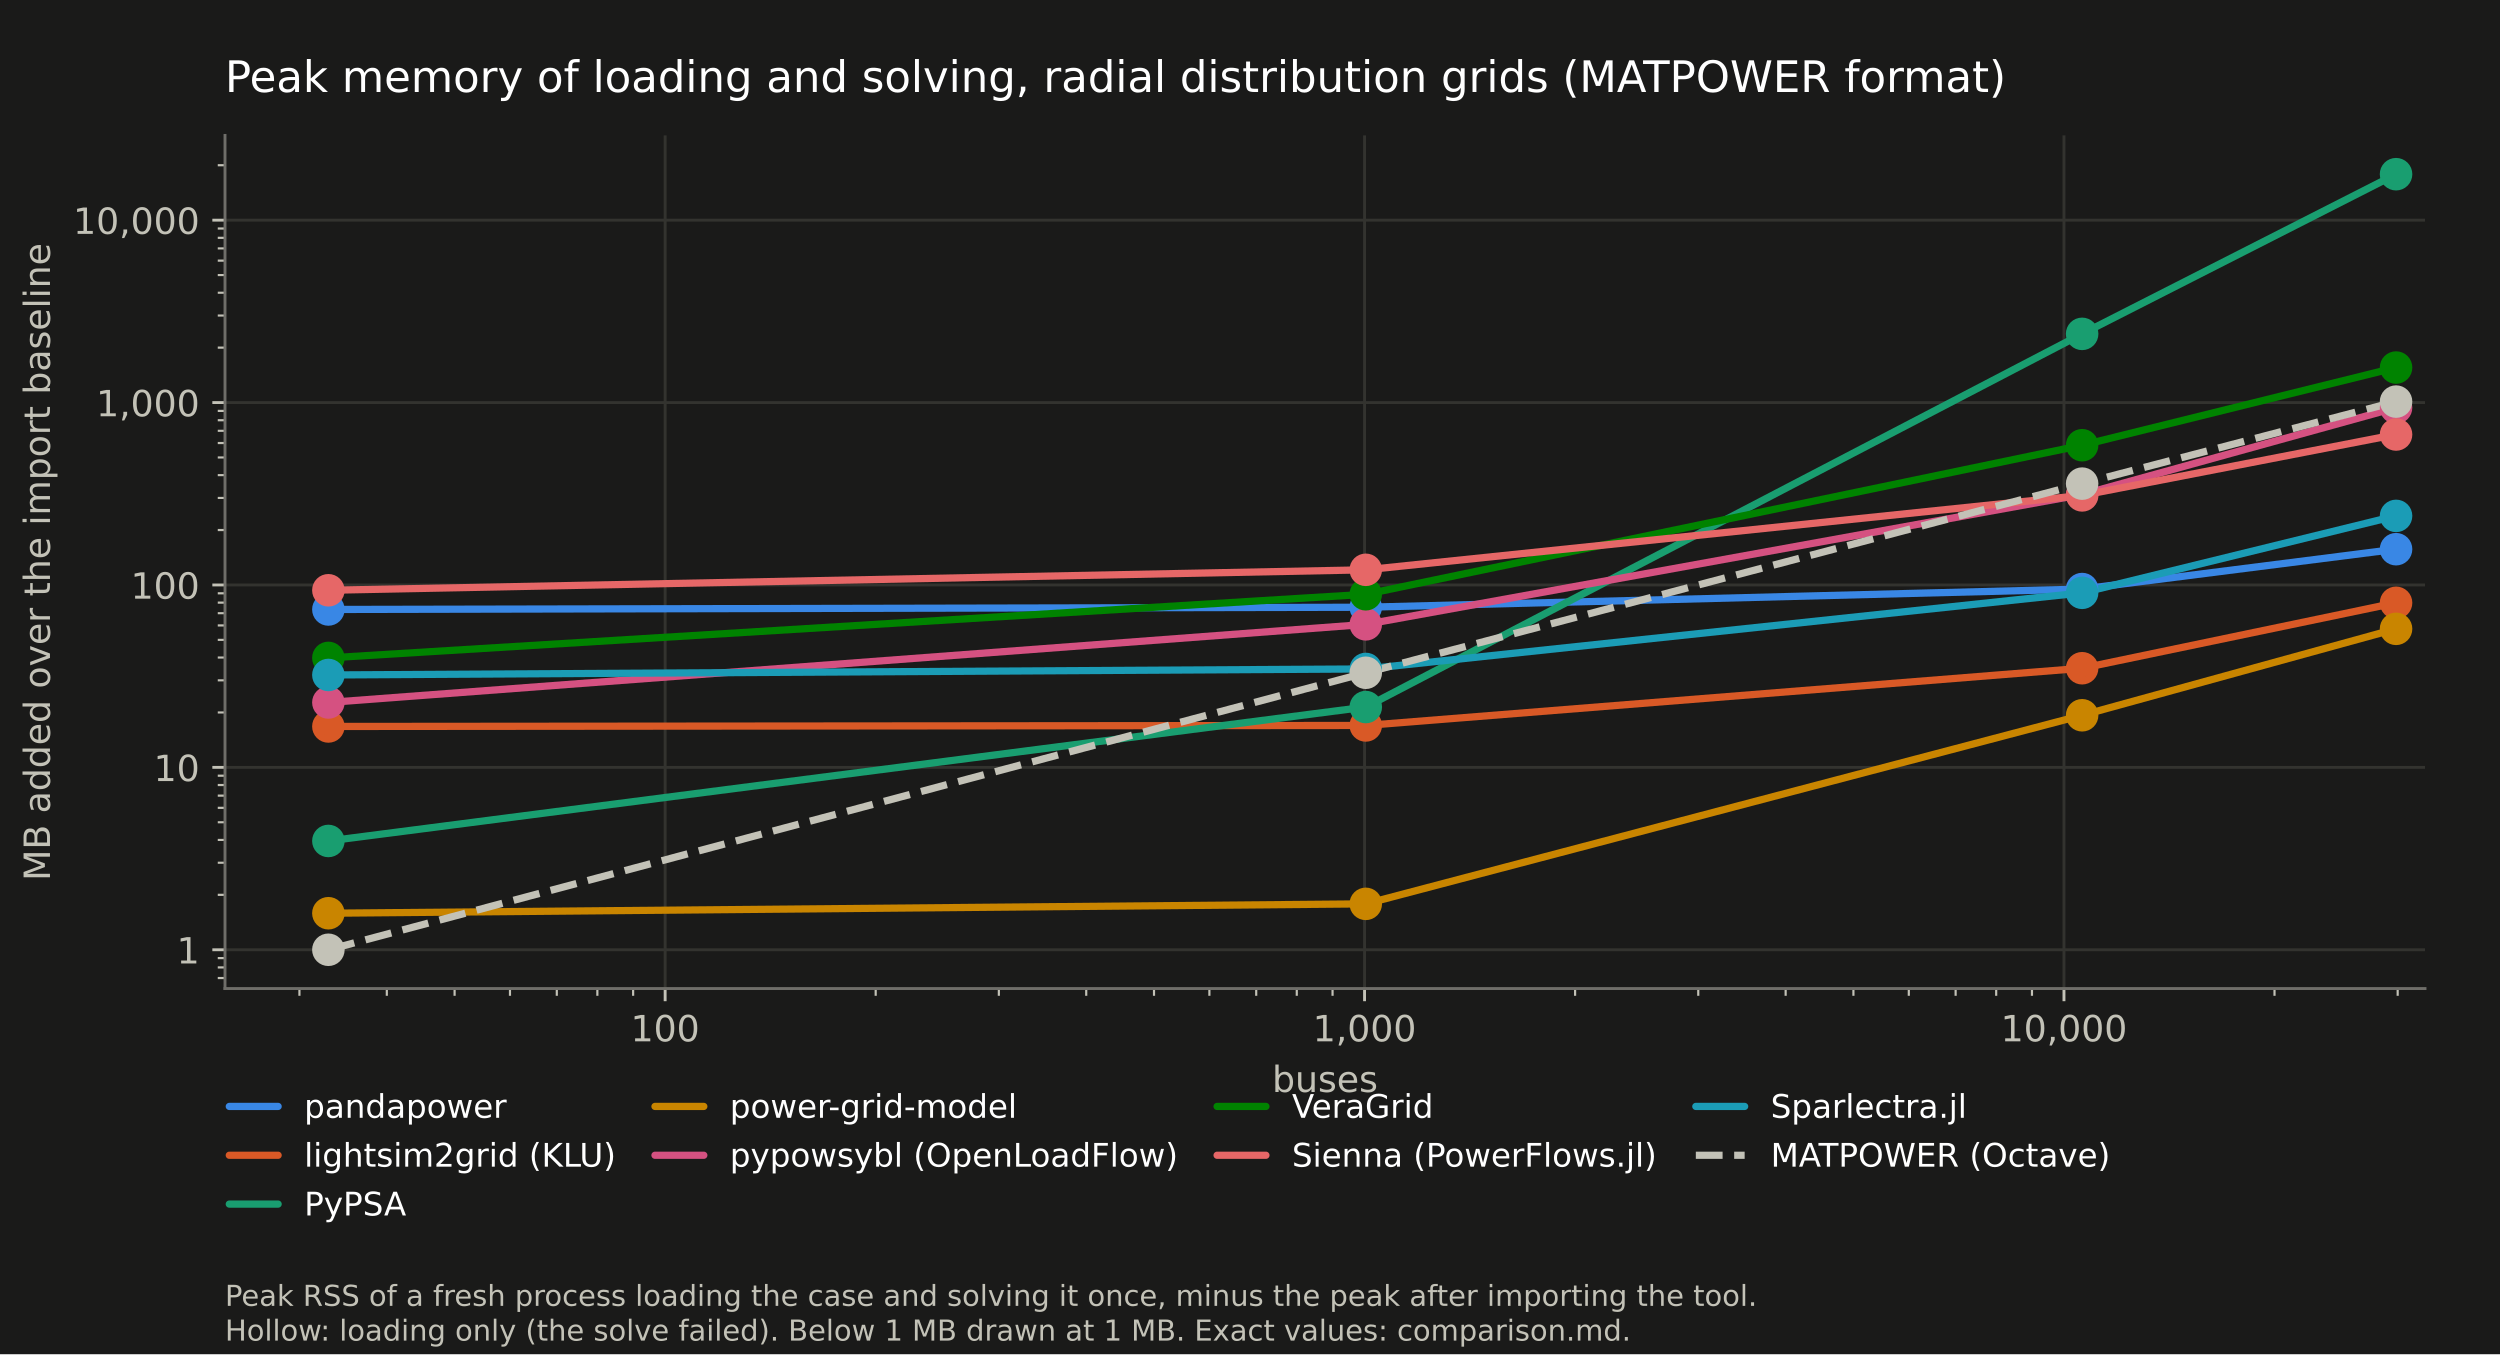
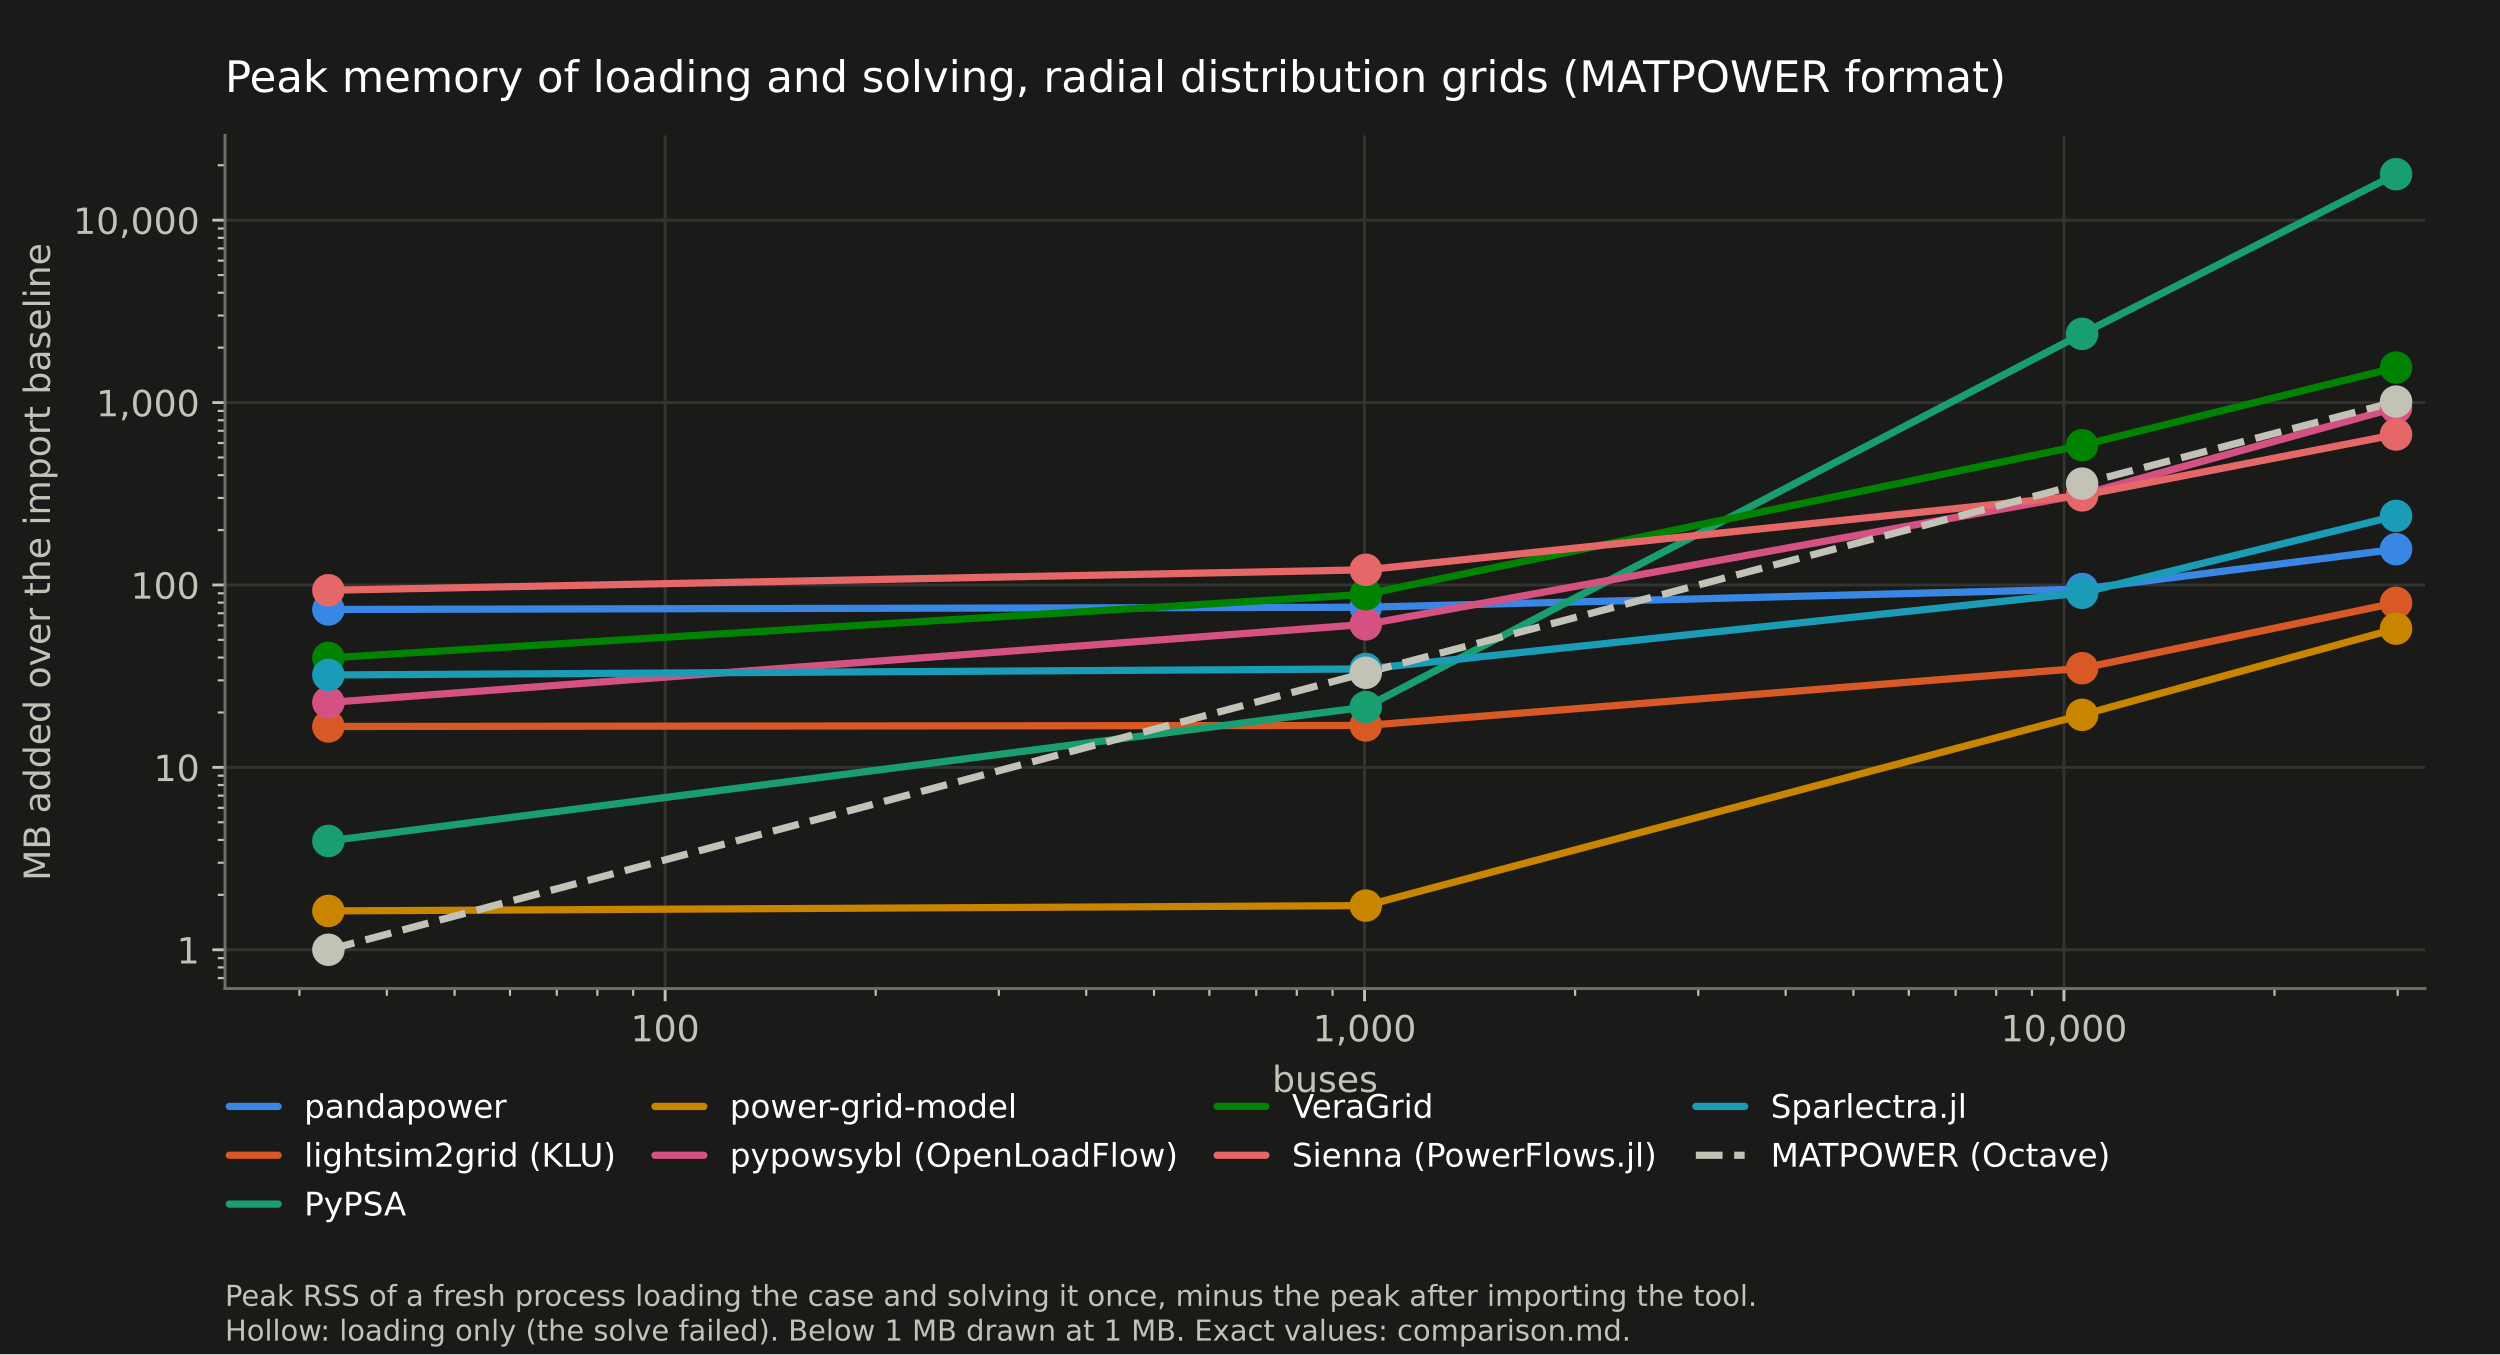
<svg xmlns="http://www.w3.org/2000/svg" xmlns:xlink="http://www.w3.org/1999/xlink" width="691.2pt" height="374.4pt" viewBox="0 0 691.2 374.4" version="1.1">
  <defs>
    <style type="text/css">*{stroke-linejoin: round; stroke-linecap: butt}</style>
  </defs>
  <g id="figure_1">
    <g id="patch_1">
      <path d="M 0 374.4  L 691.2 374.4  L 691.2 0  L 0 0  z " style="fill: #1a1a19" />
    </g>
    <g id="axes_1">
      <g id="patch_2">
        <path d="M 62.208 273.312  L 670.464 273.312  L 670.464 37.44  L 62.208 37.44  z " style="fill: #1a1a19" />
      </g>
      <g id="matplotlib.axis_1">
        <g id="xtick_1">
          <g id="line2d_1">
            <path d="M 183.898 273.312  L 183.898 37.44  " clip-path="url(#pc0a371b898)" style="fill: none; stroke: #33332f; stroke-width: 0.8; stroke-linecap: square" />
          </g>
          <g id="line2d_2">
            <defs>
              <path id="m5ec1d65c88" d="M 0 0  L 0 3.5  " style="stroke: #c3c2b7; stroke-width: 0.8" />
            </defs>
            <g>
              <use xlink:href="#m5ec1d65c88" x="183.898" y="273.312" style="fill: #c3c2b7; stroke: #c3c2b7; stroke-width: 0.8" />
            </g>
          </g>
          <g id="text_1">
            <text style="font-size: 10px; font-family: 'DejaVu Sans', 'Bitstream Vera Sans', 'Computer Modern Sans Serif', 'Lucida Grande', 'Verdana', 'Geneva', 'Lucid', 'Arial', 'Helvetica', 'Avant Garde', sans-serif; text-anchor: middle; fill: #c3c2b7" x="183.898" y="287.91" transform="rotate(-0 183.8982 287.9097)">100</text>
          </g>
        </g>
        <g id="xtick_2">
          <g id="line2d_3">
            <path d="M 377.272 273.312  L 377.272 37.44  " clip-path="url(#pc0a371b898)" style="fill: none; stroke: #33332f; stroke-width: 0.8; stroke-linecap: square" />
          </g>
          <g id="line2d_4">
            <g>
              <use xlink:href="#m5ec1d65c88" x="377.272" y="273.312" style="fill: #c3c2b7; stroke: #c3c2b7; stroke-width: 0.8" />
            </g>
          </g>
          <g id="text_2">
            <text style="font-size: 10px; font-family: 'DejaVu Sans', 'Bitstream Vera Sans', 'Computer Modern Sans Serif', 'Lucida Grande', 'Verdana', 'Geneva', 'Lucid', 'Arial', 'Helvetica', 'Avant Garde', sans-serif; text-anchor: middle; fill: #c3c2b7" x="377.272" y="287.91" transform="rotate(-0 377.2721 287.9097)">1,000</text>
          </g>
        </g>
        <g id="xtick_3">
          <g id="line2d_5">
            <path d="M 570.646 273.312  L 570.646 37.44  " clip-path="url(#pc0a371b898)" style="fill: none; stroke: #33332f; stroke-width: 0.8; stroke-linecap: square" />
          </g>
          <g id="line2d_6">
            <g>
              <use xlink:href="#m5ec1d65c88" x="570.646" y="273.312" style="fill: #c3c2b7; stroke: #c3c2b7; stroke-width: 0.8" />
            </g>
          </g>
          <g id="text_3">
            <text style="font-size: 10px; font-family: 'DejaVu Sans', 'Bitstream Vera Sans', 'Computer Modern Sans Serif', 'Lucida Grande', 'Verdana', 'Geneva', 'Lucid', 'Arial', 'Helvetica', 'Avant Garde', sans-serif; text-anchor: middle; fill: #c3c2b7" x="570.646" y="287.91" transform="rotate(-0 570.646 287.9097)">10,000</text>
          </g>
        </g>
        <g id="xtick_4">
          <g id="line2d_7">
            <defs>
              <path id="m5e015acaa7" d="M 0 0  L 0 2  " style="stroke: #c3c2b7; stroke-width: 0.6" />
            </defs>
            <g>
              <use xlink:href="#m5e015acaa7" x="82.787" y="273.312" style="fill: #c3c2b7; stroke: #c3c2b7; stroke-width: 0.6" />
            </g>
          </g>
        </g>
        <g id="xtick_5">
          <g id="line2d_8">
            <g>
              <use xlink:href="#m5e015acaa7" x="106.947" y="273.312" style="fill: #c3c2b7; stroke: #c3c2b7; stroke-width: 0.6" />
            </g>
          </g>
        </g>
        <g id="xtick_6">
          <g id="line2d_9">
            <g>
              <use xlink:href="#m5e015acaa7" x="125.687" y="273.312" style="fill: #c3c2b7; stroke: #c3c2b7; stroke-width: 0.6" />
            </g>
          </g>
        </g>
        <g id="xtick_7">
          <g id="line2d_10">
            <g>
              <use xlink:href="#m5e015acaa7" x="140.998" y="273.312" style="fill: #c3c2b7; stroke: #c3c2b7; stroke-width: 0.6" />
            </g>
          </g>
        </g>
        <g id="xtick_8">
          <g id="line2d_11">
            <g>
              <use xlink:href="#m5e015acaa7" x="153.944" y="273.312" style="fill: #c3c2b7; stroke: #c3c2b7; stroke-width: 0.6" />
            </g>
          </g>
        </g>
        <g id="xtick_9">
          <g id="line2d_12">
            <g>
              <use xlink:href="#m5e015acaa7" x="165.158" y="273.312" style="fill: #c3c2b7; stroke: #c3c2b7; stroke-width: 0.6" />
            </g>
          </g>
        </g>
        <g id="xtick_10">
          <g id="line2d_13">
            <g>
              <use xlink:href="#m5e015acaa7" x="175.05" y="273.312" style="fill: #c3c2b7; stroke: #c3c2b7; stroke-width: 0.6" />
            </g>
          </g>
        </g>
        <g id="xtick_11">
          <g id="line2d_14">
            <g>
              <use xlink:href="#m5e015acaa7" x="242.11" y="273.312" style="fill: #c3c2b7; stroke: #c3c2b7; stroke-width: 0.6" />
            </g>
          </g>
        </g>
        <g id="xtick_12">
          <g id="line2d_15">
            <g>
              <use xlink:href="#m5e015acaa7" x="276.161" y="273.312" style="fill: #c3c2b7; stroke: #c3c2b7; stroke-width: 0.6" />
            </g>
          </g>
        </g>
        <g id="xtick_13">
          <g id="line2d_16">
            <g>
              <use xlink:href="#m5e015acaa7" x="300.321" y="273.312" style="fill: #c3c2b7; stroke: #c3c2b7; stroke-width: 0.6" />
            </g>
          </g>
        </g>
        <g id="xtick_14">
          <g id="line2d_17">
            <g>
              <use xlink:href="#m5e015acaa7" x="319.061" y="273.312" style="fill: #c3c2b7; stroke: #c3c2b7; stroke-width: 0.6" />
            </g>
          </g>
        </g>
        <g id="xtick_15">
          <g id="line2d_18">
            <g>
              <use xlink:href="#m5e015acaa7" x="334.372" y="273.312" style="fill: #c3c2b7; stroke: #c3c2b7; stroke-width: 0.6" />
            </g>
          </g>
        </g>
        <g id="xtick_16">
          <g id="line2d_19">
            <g>
              <use xlink:href="#m5e015acaa7" x="347.318" y="273.312" style="fill: #c3c2b7; stroke: #c3c2b7; stroke-width: 0.6" />
            </g>
          </g>
        </g>
        <g id="xtick_17">
          <g id="line2d_20">
            <g>
              <use xlink:href="#m5e015acaa7" x="358.532" y="273.312" style="fill: #c3c2b7; stroke: #c3c2b7; stroke-width: 0.6" />
            </g>
          </g>
        </g>
        <g id="xtick_18">
          <g id="line2d_21">
            <g>
              <use xlink:href="#m5e015acaa7" x="368.424" y="273.312" style="fill: #c3c2b7; stroke: #c3c2b7; stroke-width: 0.6" />
            </g>
          </g>
        </g>
        <g id="xtick_19">
          <g id="line2d_22">
            <g>
              <use xlink:href="#m5e015acaa7" x="435.483" y="273.312" style="fill: #c3c2b7; stroke: #c3c2b7; stroke-width: 0.6" />
            </g>
          </g>
        </g>
        <g id="xtick_20">
          <g id="line2d_23">
            <g>
              <use xlink:href="#m5e015acaa7" x="469.535" y="273.312" style="fill: #c3c2b7; stroke: #c3c2b7; stroke-width: 0.6" />
            </g>
          </g>
        </g>
        <g id="xtick_21">
          <g id="line2d_24">
            <g>
              <use xlink:href="#m5e015acaa7" x="493.695" y="273.312" style="fill: #c3c2b7; stroke: #c3c2b7; stroke-width: 0.6" />
            </g>
          </g>
        </g>
        <g id="xtick_22">
          <g id="line2d_25">
            <g>
              <use xlink:href="#m5e015acaa7" x="512.435" y="273.312" style="fill: #c3c2b7; stroke: #c3c2b7; stroke-width: 0.6" />
            </g>
          </g>
        </g>
        <g id="xtick_23">
          <g id="line2d_26">
            <g>
              <use xlink:href="#m5e015acaa7" x="527.746" y="273.312" style="fill: #c3c2b7; stroke: #c3c2b7; stroke-width: 0.6" />
            </g>
          </g>
        </g>
        <g id="xtick_24">
          <g id="line2d_27">
            <g>
              <use xlink:href="#m5e015acaa7" x="540.692" y="273.312" style="fill: #c3c2b7; stroke: #c3c2b7; stroke-width: 0.6" />
            </g>
          </g>
        </g>
        <g id="xtick_25">
          <g id="line2d_28">
            <g>
              <use xlink:href="#m5e015acaa7" x="551.906" y="273.312" style="fill: #c3c2b7; stroke: #c3c2b7; stroke-width: 0.6" />
            </g>
          </g>
        </g>
        <g id="xtick_26">
          <g id="line2d_29">
            <g>
              <use xlink:href="#m5e015acaa7" x="561.798" y="273.312" style="fill: #c3c2b7; stroke: #c3c2b7; stroke-width: 0.6" />
            </g>
          </g>
        </g>
        <g id="xtick_27">
          <g id="line2d_30">
            <g>
              <use xlink:href="#m5e015acaa7" x="628.857" y="273.312" style="fill: #c3c2b7; stroke: #c3c2b7; stroke-width: 0.6" />
            </g>
          </g>
        </g>
        <g id="xtick_28">
          <g id="line2d_31">
            <g>
              <use xlink:href="#m5e015acaa7" x="662.909" y="273.312" style="fill: #c3c2b7; stroke: #c3c2b7; stroke-width: 0.6" />
            </g>
          </g>
        </g>
        <g id="text_4">
          <text style="font-size: 10px; font-family: 'DejaVu Sans', 'Bitstream Vera Sans', 'Computer Modern Sans Serif', 'Lucida Grande', 'Verdana', 'Geneva', 'Lucid', 'Arial', 'Helvetica', 'Avant Garde', sans-serif; text-anchor: middle; fill: #c3c2b7" x="366.336" y="301.91" transform="rotate(-0 366.336 301.9104)">buses</text>
        </g>
      </g>
      <g id="matplotlib.axis_2">
        <g id="ytick_1">
          <g id="line2d_32">
            <path d="M 62.208 262.591  L 670.464 262.591  " clip-path="url(#pc0a371b898)" style="fill: none; stroke: #33332f; stroke-width: 0.8; stroke-linecap: square" />
          </g>
          <g id="line2d_33">
            <defs>
              <path id="mb448b4ee46" d="M 0 0  L -3.5 0  " style="stroke: #c3c2b7; stroke-width: 0.8" />
            </defs>
            <g>
              <use xlink:href="#mb448b4ee46" x="62.208" y="262.591" style="fill: #c3c2b7; stroke: #c3c2b7; stroke-width: 0.8" />
            </g>
          </g>
          <g id="text_5">
            <text style="font-size: 10px; font-family: 'DejaVu Sans', 'Bitstream Vera Sans', 'Computer Modern Sans Serif', 'Lucida Grande', 'Verdana', 'Geneva', 'Lucid', 'Arial', 'Helvetica', 'Avant Garde', sans-serif; text-anchor: end; fill: #c3c2b7" x="55.208" y="266.389" transform="rotate(-0 55.208 266.3894)">1</text>
          </g>
        </g>
        <g id="ytick_2">
          <g id="line2d_34">
            <path d="M 62.208 212.16  L 670.464 212.16  " clip-path="url(#pc0a371b898)" style="fill: none; stroke: #33332f; stroke-width: 0.8; stroke-linecap: square" />
          </g>
          <g id="line2d_35">
            <g>
              <use xlink:href="#mb448b4ee46" x="62.208" y="212.16" style="fill: #c3c2b7; stroke: #c3c2b7; stroke-width: 0.8" />
            </g>
          </g>
          <g id="text_6">
            <text style="font-size: 10px; font-family: 'DejaVu Sans', 'Bitstream Vera Sans', 'Computer Modern Sans Serif', 'Lucida Grande', 'Verdana', 'Geneva', 'Lucid', 'Arial', 'Helvetica', 'Avant Garde', sans-serif; text-anchor: end; fill: #c3c2b7" x="55.208" y="215.959" transform="rotate(-0 55.208 215.9588)">10</text>
          </g>
        </g>
        <g id="ytick_3">
          <g id="line2d_36">
            <path d="M 62.208 161.729  L 670.464 161.729  " clip-path="url(#pc0a371b898)" style="fill: none; stroke: #33332f; stroke-width: 0.8; stroke-linecap: square" />
          </g>
          <g id="line2d_37">
            <g>
              <use xlink:href="#mb448b4ee46" x="62.208" y="161.729" style="fill: #c3c2b7; stroke: #c3c2b7; stroke-width: 0.8" />
            </g>
          </g>
          <g id="text_7">
            <text style="font-size: 10px; font-family: 'DejaVu Sans', 'Bitstream Vera Sans', 'Computer Modern Sans Serif', 'Lucida Grande', 'Verdana', 'Geneva', 'Lucid', 'Arial', 'Helvetica', 'Avant Garde', sans-serif; text-anchor: end; fill: #c3c2b7" x="55.208" y="165.528" transform="rotate(-0 55.208 165.5282)">100</text>
          </g>
        </g>
        <g id="ytick_4">
          <g id="line2d_38">
            <path d="M 62.208 111.299  L 670.464 111.299  " clip-path="url(#pc0a371b898)" style="fill: none; stroke: #33332f; stroke-width: 0.8; stroke-linecap: square" />
          </g>
          <g id="line2d_39">
            <g>
              <use xlink:href="#mb448b4ee46" x="62.208" y="111.299" style="fill: #c3c2b7; stroke: #c3c2b7; stroke-width: 0.8" />
            </g>
          </g>
          <g id="text_8">
            <text style="font-size: 10px; font-family: 'DejaVu Sans', 'Bitstream Vera Sans', 'Computer Modern Sans Serif', 'Lucida Grande', 'Verdana', 'Geneva', 'Lucid', 'Arial', 'Helvetica', 'Avant Garde', sans-serif; text-anchor: end; fill: #c3c2b7" x="55.208" y="115.098" transform="rotate(-0 55.208 115.0977)">1,000</text>
          </g>
        </g>
        <g id="ytick_5">
          <g id="line2d_40">
            <path d="M 62.208 60.868  L 670.464 60.868  " clip-path="url(#pc0a371b898)" style="fill: none; stroke: #33332f; stroke-width: 0.8; stroke-linecap: square" />
          </g>
          <g id="line2d_41">
            <g>
              <use xlink:href="#mb448b4ee46" x="62.208" y="60.868" style="fill: #c3c2b7; stroke: #c3c2b7; stroke-width: 0.8" />
            </g>
          </g>
          <g id="text_9">
            <text style="font-size: 10px; font-family: 'DejaVu Sans', 'Bitstream Vera Sans', 'Computer Modern Sans Serif', 'Lucida Grande', 'Verdana', 'Geneva', 'Lucid', 'Arial', 'Helvetica', 'Avant Garde', sans-serif; text-anchor: end; fill: #c3c2b7" x="55.208" y="64.667" transform="rotate(-0 55.208 64.66712)">10,000</text>
          </g>
        </g>
        <g id="ytick_6">
          <g id="line2d_42">
            <defs>
              <path id="m039c7db84e" d="M 0 0  L -2 0  " style="stroke: #c3c2b7; stroke-width: 0.6" />
            </defs>
            <g>
              <use xlink:href="#m039c7db84e" x="62.208" y="270.402" style="fill: #c3c2b7; stroke: #c3c2b7; stroke-width: 0.6" />
            </g>
          </g>
        </g>
        <g id="ytick_7">
          <g id="line2d_43">
            <g>
              <use xlink:href="#m039c7db84e" x="62.208" y="267.478" style="fill: #c3c2b7; stroke: #c3c2b7; stroke-width: 0.6" />
            </g>
          </g>
        </g>
        <g id="ytick_8">
          <g id="line2d_44">
            <g>
              <use xlink:href="#m039c7db84e" x="62.208" y="264.898" style="fill: #c3c2b7; stroke: #c3c2b7; stroke-width: 0.6" />
            </g>
          </g>
        </g>
        <g id="ytick_9">
          <g id="line2d_45">
            <g>
              <use xlink:href="#m039c7db84e" x="62.208" y="247.409" style="fill: #c3c2b7; stroke: #c3c2b7; stroke-width: 0.6" />
            </g>
          </g>
        </g>
        <g id="ytick_10">
          <g id="line2d_46">
            <g>
              <use xlink:href="#m039c7db84e" x="62.208" y="238.529" style="fill: #c3c2b7; stroke: #c3c2b7; stroke-width: 0.6" />
            </g>
          </g>
        </g>
        <g id="ytick_11">
          <g id="line2d_47">
            <g>
              <use xlink:href="#m039c7db84e" x="62.208" y="232.228" style="fill: #c3c2b7; stroke: #c3c2b7; stroke-width: 0.6" />
            </g>
          </g>
        </g>
        <g id="ytick_12">
          <g id="line2d_48">
            <g>
              <use xlink:href="#m039c7db84e" x="62.208" y="227.341" style="fill: #c3c2b7; stroke: #c3c2b7; stroke-width: 0.6" />
            </g>
          </g>
        </g>
        <g id="ytick_13">
          <g id="line2d_49">
            <g>
              <use xlink:href="#m039c7db84e" x="62.208" y="223.348" style="fill: #c3c2b7; stroke: #c3c2b7; stroke-width: 0.6" />
            </g>
          </g>
        </g>
        <g id="ytick_14">
          <g id="line2d_50">
            <g>
              <use xlink:href="#m039c7db84e" x="62.208" y="219.972" style="fill: #c3c2b7; stroke: #c3c2b7; stroke-width: 0.6" />
            </g>
          </g>
        </g>
        <g id="ytick_15">
          <g id="line2d_51">
            <g>
              <use xlink:href="#m039c7db84e" x="62.208" y="217.047" style="fill: #c3c2b7; stroke: #c3c2b7; stroke-width: 0.6" />
            </g>
          </g>
        </g>
        <g id="ytick_16">
          <g id="line2d_52">
            <g>
              <use xlink:href="#m039c7db84e" x="62.208" y="214.468" style="fill: #c3c2b7; stroke: #c3c2b7; stroke-width: 0.6" />
            </g>
          </g>
        </g>
        <g id="ytick_17">
          <g id="line2d_53">
            <g>
              <use xlink:href="#m039c7db84e" x="62.208" y="196.979" style="fill: #c3c2b7; stroke: #c3c2b7; stroke-width: 0.6" />
            </g>
          </g>
        </g>
        <g id="ytick_18">
          <g id="line2d_54">
            <g>
              <use xlink:href="#m039c7db84e" x="62.208" y="188.098" style="fill: #c3c2b7; stroke: #c3c2b7; stroke-width: 0.6" />
            </g>
          </g>
        </g>
        <g id="ytick_19">
          <g id="line2d_55">
            <g>
              <use xlink:href="#m039c7db84e" x="62.208" y="181.798" style="fill: #c3c2b7; stroke: #c3c2b7; stroke-width: 0.6" />
            </g>
          </g>
        </g>
        <g id="ytick_20">
          <g id="line2d_56">
            <g>
              <use xlink:href="#m039c7db84e" x="62.208" y="176.911" style="fill: #c3c2b7; stroke: #c3c2b7; stroke-width: 0.6" />
            </g>
          </g>
        </g>
        <g id="ytick_21">
          <g id="line2d_57">
            <g>
              <use xlink:href="#m039c7db84e" x="62.208" y="172.917" style="fill: #c3c2b7; stroke: #c3c2b7; stroke-width: 0.6" />
            </g>
          </g>
        </g>
        <g id="ytick_22">
          <g id="line2d_58">
            <g>
              <use xlink:href="#m039c7db84e" x="62.208" y="169.541" style="fill: #c3c2b7; stroke: #c3c2b7; stroke-width: 0.6" />
            </g>
          </g>
        </g>
        <g id="ytick_23">
          <g id="line2d_59">
            <g>
              <use xlink:href="#m039c7db84e" x="62.208" y="166.617" style="fill: #c3c2b7; stroke: #c3c2b7; stroke-width: 0.6" />
            </g>
          </g>
        </g>
        <g id="ytick_24">
          <g id="line2d_60">
            <g>
              <use xlink:href="#m039c7db84e" x="62.208" y="164.037" style="fill: #c3c2b7; stroke: #c3c2b7; stroke-width: 0.6" />
            </g>
          </g>
        </g>
        <g id="ytick_25">
          <g id="line2d_61">
            <g>
              <use xlink:href="#m039c7db84e" x="62.208" y="146.548" style="fill: #c3c2b7; stroke: #c3c2b7; stroke-width: 0.6" />
            </g>
          </g>
        </g>
        <g id="ytick_26">
          <g id="line2d_62">
            <g>
              <use xlink:href="#m039c7db84e" x="62.208" y="137.668" style="fill: #c3c2b7; stroke: #c3c2b7; stroke-width: 0.6" />
            </g>
          </g>
        </g>
        <g id="ytick_27">
          <g id="line2d_63">
            <g>
              <use xlink:href="#m039c7db84e" x="62.208" y="131.367" style="fill: #c3c2b7; stroke: #c3c2b7; stroke-width: 0.6" />
            </g>
          </g>
        </g>
        <g id="ytick_28">
          <g id="line2d_64">
            <g>
              <use xlink:href="#m039c7db84e" x="62.208" y="126.48" style="fill: #c3c2b7; stroke: #c3c2b7; stroke-width: 0.6" />
            </g>
          </g>
        </g>
        <g id="ytick_29">
          <g id="line2d_65">
            <g>
              <use xlink:href="#m039c7db84e" x="62.208" y="122.487" style="fill: #c3c2b7; stroke: #c3c2b7; stroke-width: 0.6" />
            </g>
          </g>
        </g>
        <g id="ytick_30">
          <g id="line2d_66">
            <g>
              <use xlink:href="#m039c7db84e" x="62.208" y="119.111" style="fill: #c3c2b7; stroke: #c3c2b7; stroke-width: 0.6" />
            </g>
          </g>
        </g>
        <g id="ytick_31">
          <g id="line2d_67">
            <g>
              <use xlink:href="#m039c7db84e" x="62.208" y="116.186" style="fill: #c3c2b7; stroke: #c3c2b7; stroke-width: 0.6" />
            </g>
          </g>
        </g>
        <g id="ytick_32">
          <g id="line2d_68">
            <g>
              <use xlink:href="#m039c7db84e" x="62.208" y="113.606" style="fill: #c3c2b7; stroke: #c3c2b7; stroke-width: 0.6" />
            </g>
          </g>
        </g>
        <g id="ytick_33">
          <g id="line2d_69">
            <g>
              <use xlink:href="#m039c7db84e" x="62.208" y="96.118" style="fill: #c3c2b7; stroke: #c3c2b7; stroke-width: 0.6" />
            </g>
          </g>
        </g>
        <g id="ytick_34">
          <g id="line2d_70">
            <g>
              <use xlink:href="#m039c7db84e" x="62.208" y="87.237" style="fill: #c3c2b7; stroke: #c3c2b7; stroke-width: 0.6" />
            </g>
          </g>
        </g>
        <g id="ytick_35">
          <g id="line2d_71">
            <g>
              <use xlink:href="#m039c7db84e" x="62.208" y="80.937" style="fill: #c3c2b7; stroke: #c3c2b7; stroke-width: 0.6" />
            </g>
          </g>
        </g>
        <g id="ytick_36">
          <g id="line2d_72">
            <g>
              <use xlink:href="#m039c7db84e" x="62.208" y="76.049" style="fill: #c3c2b7; stroke: #c3c2b7; stroke-width: 0.6" />
            </g>
          </g>
        </g>
        <g id="ytick_37">
          <g id="line2d_73">
            <g>
              <use xlink:href="#m039c7db84e" x="62.208" y="72.056" style="fill: #c3c2b7; stroke: #c3c2b7; stroke-width: 0.6" />
            </g>
          </g>
        </g>
        <g id="ytick_38">
          <g id="line2d_74">
            <g>
              <use xlink:href="#m039c7db84e" x="62.208" y="68.68" style="fill: #c3c2b7; stroke: #c3c2b7; stroke-width: 0.6" />
            </g>
          </g>
        </g>
        <g id="ytick_39">
          <g id="line2d_75">
            <g>
              <use xlink:href="#m039c7db84e" x="62.208" y="65.756" style="fill: #c3c2b7; stroke: #c3c2b7; stroke-width: 0.6" />
            </g>
          </g>
        </g>
        <g id="ytick_40">
          <g id="line2d_76">
            <g>
              <use xlink:href="#m039c7db84e" x="62.208" y="63.176" style="fill: #c3c2b7; stroke: #c3c2b7; stroke-width: 0.6" />
            </g>
          </g>
        </g>
        <g id="ytick_41">
          <g id="line2d_77">
            <g>
              <use xlink:href="#m039c7db84e" x="62.208" y="45.687" style="fill: #c3c2b7; stroke: #c3c2b7; stroke-width: 0.6" />
            </g>
          </g>
        </g>
        <g id="text_10">
          <text style="font-size: 10px; font-family: 'DejaVu Sans', 'Bitstream Vera Sans', 'Computer Modern Sans Serif', 'Lucida Grande', 'Verdana', 'Geneva', 'Lucid', 'Arial', 'Helvetica', 'Avant Garde', sans-serif; text-anchor: middle; fill: #c3c2b7" x="13.815" y="155.376" transform="rotate(-90 13.81503 155.376)">MB added over the import baseline</text>
        </g>
      </g>
      <g id="line2d_78">
        <path d="M 90.791 168.508  L 377.607 167.891  L 575.666 162.862  L 662.46 151.841  " clip-path="url(#pc0a371b898)" style="fill: none; stroke: #3987e5; stroke-width: 2; stroke-linecap: round" />
      </g>
      <g id="line2d_79">
        <path d="M 90.791 200.853  L 377.607 200.574  L 575.666 184.754  L 662.46 166.664  " clip-path="url(#pc0a371b898)" style="fill: none; stroke: #d95926; stroke-width: 2; stroke-linecap: round" />
      </g>
      <g id="line2d_80">
        <path d="M 90.791 232.508  L 377.607 195.483  L 575.666 92.309  L 662.46 48.161  " clip-path="url(#pc0a371b898)" style="fill: none; stroke: #199e70; stroke-width: 2; stroke-linecap: round" />
      </g>
      <g id="line2d_81">
-         <path d="M 90.791 252.49  L 377.607 249.898  L 575.666 197.758  L 662.46 173.858  " clip-path="url(#pc0a371b898)" style="fill: none; stroke: #c98500; stroke-width: 2; stroke-linecap: round" />
+         <path d="M 90.791 251.852  L 377.607 250.383  L 575.666 197.643  L 662.46 173.812  " clip-path="url(#pc0a371b898)" style="fill: none; stroke: #c98500; stroke-width: 2; stroke-linecap: round" />
      </g>
      <g id="line2d_82">
        <path d="M 90.791 194.221  L 377.607 172.62  L 575.666 136.721  L 662.46 112.712  " clip-path="url(#pc0a371b898)" style="fill: none; stroke: #d55181; stroke-width: 2; stroke-linecap: round" />
      </g>
      <g id="line2d_83">
        <path d="M 90.791 181.901  L 377.607 164.305  L 575.666 123.098  L 662.46 101.625  " clip-path="url(#pc0a371b898)" style="fill: none; stroke: #008300; stroke-width: 2; stroke-linecap: round" />
      </g>
      <g id="line2d_84">
        <path d="M 90.791 163.199  L 377.607 157.543  L 575.666 136.967  L 662.46 120.132  " clip-path="url(#pc0a371b898)" style="fill: none; stroke: #e66767; stroke-width: 2; stroke-linecap: round" />
      </g>
      <g id="line2d_85">
        <path d="M 90.791 186.616  L 377.607 184.951  L 575.666 163.904  L 662.46 142.636  " clip-path="url(#pc0a371b898)" style="fill: none; stroke: #1b9cb6; stroke-width: 2; stroke-linecap: round" />
      </g>
      <g id="line2d_86">
        <path d="M 90.791 262.591  L 377.607 186.006  L 575.666 133.713  L 662.46 111.036  " clip-path="url(#pc0a371b898)" style="fill: none; stroke-dasharray: 7.4,3.2; stroke-dashoffset: 0; stroke: #c3c2b7; stroke-width: 2" />
      </g>
      <g id="patch_3">
        <path d="M 62.208 273.312  L 62.208 37.44  " style="fill: none; stroke: #6f6e69; stroke-width: 0.8; stroke-linejoin: miter; stroke-linecap: square" />
      </g>
      <g id="patch_4">
        <path d="M 62.208 273.312  L 670.464 273.312  " style="fill: none; stroke: #6f6e69; stroke-width: 0.8; stroke-linejoin: miter; stroke-linecap: square" />
      </g>
      <g id="line2d_87">
        <defs>
          <path id="m8c884c521c" d="M 0 3.5  C 0.928 3.5 1.819 3.131 2.475 2.475  C 3.131 1.819 3.5 0.928 3.5 0  C 3.5 -0.928 3.131 -1.819 2.475 -2.475  C 1.819 -3.131 0.928 -3.5 0 -3.5  C -0.928 -3.5 -1.819 -3.131 -2.475 -2.475  C -3.131 -1.819 -3.5 -0.928 -3.5 0  C -3.5 0.928 -3.131 1.819 -2.475 2.475  C -1.819 3.131 -0.928 3.5 0 3.5  z " style="stroke: #3987e5; stroke-width: 2" />
        </defs>
        <g clip-path="url(#pc0a371b898)">
          <use xlink:href="#m8c884c521c" x="90.791" y="168.508" style="fill: #3987e5; stroke: #3987e5; stroke-width: 2" />
        </g>
      </g>
      <g id="line2d_88">
        <g clip-path="url(#pc0a371b898)">
          <use xlink:href="#m8c884c521c" x="377.607" y="167.891" style="fill: #3987e5; stroke: #3987e5; stroke-width: 2" />
        </g>
      </g>
      <g id="line2d_89">
        <g clip-path="url(#pc0a371b898)">
          <use xlink:href="#m8c884c521c" x="575.666" y="162.862" style="fill: #3987e5; stroke: #3987e5; stroke-width: 2" />
        </g>
      </g>
      <g id="line2d_90">
        <g clip-path="url(#pc0a371b898)">
          <use xlink:href="#m8c884c521c" x="662.46" y="151.841" style="fill: #3987e5; stroke: #3987e5; stroke-width: 2" />
        </g>
      </g>
      <g id="line2d_91">
        <defs>
          <path id="m9977e4e33c" d="M 0 3.5  C 0.928 3.5 1.819 3.131 2.475 2.475  C 3.131 1.819 3.5 0.928 3.5 0  C 3.5 -0.928 3.131 -1.819 2.475 -2.475  C 1.819 -3.131 0.928 -3.5 0 -3.5  C -0.928 -3.5 -1.819 -3.131 -2.475 -2.475  C -3.131 -1.819 -3.5 -0.928 -3.5 0  C -3.5 0.928 -3.131 1.819 -2.475 2.475  C -1.819 3.131 -0.928 3.5 0 3.5  z " style="stroke: #d95926; stroke-width: 2" />
        </defs>
        <g clip-path="url(#pc0a371b898)">
          <use xlink:href="#m9977e4e33c" x="90.791" y="200.853" style="fill: #d95926; stroke: #d95926; stroke-width: 2" />
        </g>
      </g>
      <g id="line2d_92">
        <g clip-path="url(#pc0a371b898)">
          <use xlink:href="#m9977e4e33c" x="377.607" y="200.574" style="fill: #d95926; stroke: #d95926; stroke-width: 2" />
        </g>
      </g>
      <g id="line2d_93">
        <g clip-path="url(#pc0a371b898)">
          <use xlink:href="#m9977e4e33c" x="575.666" y="184.754" style="fill: #d95926; stroke: #d95926; stroke-width: 2" />
        </g>
      </g>
      <g id="line2d_94">
        <g clip-path="url(#pc0a371b898)">
          <use xlink:href="#m9977e4e33c" x="662.46" y="166.664" style="fill: #d95926; stroke: #d95926; stroke-width: 2" />
        </g>
      </g>
      <g id="line2d_95">
        <defs>
          <path id="mf892d1932a" d="M 0 3.5  C 0.928 3.5 1.819 3.131 2.475 2.475  C 3.131 1.819 3.5 0.928 3.5 0  C 3.5 -0.928 3.131 -1.819 2.475 -2.475  C 1.819 -3.131 0.928 -3.5 0 -3.5  C -0.928 -3.5 -1.819 -3.131 -2.475 -2.475  C -3.131 -1.819 -3.5 -0.928 -3.5 0  C -3.5 0.928 -3.131 1.819 -2.475 2.475  C -1.819 3.131 -0.928 3.5 0 3.5  z " style="stroke: #199e70; stroke-width: 2" />
        </defs>
        <g clip-path="url(#pc0a371b898)">
          <use xlink:href="#mf892d1932a" x="90.791" y="232.508" style="fill: #199e70; stroke: #199e70; stroke-width: 2" />
        </g>
      </g>
      <g id="line2d_96">
        <g clip-path="url(#pc0a371b898)">
          <use xlink:href="#mf892d1932a" x="377.607" y="195.483" style="fill: #199e70; stroke: #199e70; stroke-width: 2" />
        </g>
      </g>
      <g id="line2d_97">
        <g clip-path="url(#pc0a371b898)">
          <use xlink:href="#mf892d1932a" x="575.666" y="92.309" style="fill: #199e70; stroke: #199e70; stroke-width: 2" />
        </g>
      </g>
      <g id="line2d_98">
        <g clip-path="url(#pc0a371b898)">
          <use xlink:href="#mf892d1932a" x="662.46" y="48.161" style="fill: #199e70; stroke: #199e70; stroke-width: 2" />
        </g>
      </g>
      <g id="line2d_99">
        <defs>
          <path id="m00423fc1a6" d="M 0 3.5  C 0.928 3.5 1.819 3.131 2.475 2.475  C 3.131 1.819 3.5 0.928 3.5 0  C 3.5 -0.928 3.131 -1.819 2.475 -2.475  C 1.819 -3.131 0.928 -3.5 0 -3.5  C -0.928 -3.5 -1.819 -3.131 -2.475 -2.475  C -3.131 -1.819 -3.5 -0.928 -3.5 0  C -3.5 0.928 -3.131 1.819 -2.475 2.475  C -1.819 3.131 -0.928 3.5 0 3.5  z " style="stroke: #c98500; stroke-width: 2" />
        </defs>
        <g clip-path="url(#pc0a371b898)">
-           <use xlink:href="#m00423fc1a6" x="90.791" y="252.49" style="fill: #c98500; stroke: #c98500; stroke-width: 2" />
+           <use xlink:href="#m00423fc1a6" x="90.791" y="251.852" style="fill: #c98500; stroke: #c98500; stroke-width: 2" />
        </g>
      </g>
      <g id="line2d_100">
        <g clip-path="url(#pc0a371b898)">
-           <use xlink:href="#m00423fc1a6" x="377.607" y="249.898" style="fill: #c98500; stroke: #c98500; stroke-width: 2" />
+           <use xlink:href="#m00423fc1a6" x="377.607" y="250.383" style="fill: #c98500; stroke: #c98500; stroke-width: 2" />
        </g>
      </g>
      <g id="line2d_101">
        <g clip-path="url(#pc0a371b898)">
-           <use xlink:href="#m00423fc1a6" x="575.666" y="197.758" style="fill: #c98500; stroke: #c98500; stroke-width: 2" />
+           <use xlink:href="#m00423fc1a6" x="575.666" y="197.643" style="fill: #c98500; stroke: #c98500; stroke-width: 2" />
        </g>
      </g>
      <g id="line2d_102">
        <g clip-path="url(#pc0a371b898)">
-           <use xlink:href="#m00423fc1a6" x="662.46" y="173.858" style="fill: #c98500; stroke: #c98500; stroke-width: 2" />
+           <use xlink:href="#m00423fc1a6" x="662.46" y="173.812" style="fill: #c98500; stroke: #c98500; stroke-width: 2" />
        </g>
      </g>
      <g id="line2d_103">
        <defs>
          <path id="mc2f7c8847a" d="M 0 3.5  C 0.928 3.5 1.819 3.131 2.475 2.475  C 3.131 1.819 3.5 0.928 3.5 0  C 3.5 -0.928 3.131 -1.819 2.475 -2.475  C 1.819 -3.131 0.928 -3.5 0 -3.5  C -0.928 -3.5 -1.819 -3.131 -2.475 -2.475  C -3.131 -1.819 -3.5 -0.928 -3.5 0  C -3.5 0.928 -3.131 1.819 -2.475 2.475  C -1.819 3.131 -0.928 3.5 0 3.5  z " style="stroke: #d55181; stroke-width: 2" />
        </defs>
        <g clip-path="url(#pc0a371b898)">
          <use xlink:href="#mc2f7c8847a" x="90.791" y="194.221" style="fill: #d55181; stroke: #d55181; stroke-width: 2" />
        </g>
      </g>
      <g id="line2d_104">
        <g clip-path="url(#pc0a371b898)">
          <use xlink:href="#mc2f7c8847a" x="377.607" y="172.62" style="fill: #d55181; stroke: #d55181; stroke-width: 2" />
        </g>
      </g>
      <g id="line2d_105">
        <g clip-path="url(#pc0a371b898)">
          <use xlink:href="#mc2f7c8847a" x="575.666" y="136.721" style="fill: #d55181; stroke: #d55181; stroke-width: 2" />
        </g>
      </g>
      <g id="line2d_106">
        <g clip-path="url(#pc0a371b898)">
          <use xlink:href="#mc2f7c8847a" x="662.46" y="112.712" style="fill: #d55181; stroke: #d55181; stroke-width: 2" />
        </g>
      </g>
      <g id="line2d_107">
        <defs>
          <path id="m8a57e56164" d="M 0 3.5  C 0.928 3.5 1.819 3.131 2.475 2.475  C 3.131 1.819 3.5 0.928 3.5 0  C 3.5 -0.928 3.131 -1.819 2.475 -2.475  C 1.819 -3.131 0.928 -3.5 0 -3.5  C -0.928 -3.5 -1.819 -3.131 -2.475 -2.475  C -3.131 -1.819 -3.5 -0.928 -3.5 0  C -3.5 0.928 -3.131 1.819 -2.475 2.475  C -1.819 3.131 -0.928 3.5 0 3.5  z " style="stroke: #008300; stroke-width: 2" />
        </defs>
        <g clip-path="url(#pc0a371b898)">
          <use xlink:href="#m8a57e56164" x="90.791" y="181.901" style="fill: #008300; stroke: #008300; stroke-width: 2" />
        </g>
      </g>
      <g id="line2d_108">
        <g clip-path="url(#pc0a371b898)">
          <use xlink:href="#m8a57e56164" x="377.607" y="164.305" style="fill: #008300; stroke: #008300; stroke-width: 2" />
        </g>
      </g>
      <g id="line2d_109">
        <g clip-path="url(#pc0a371b898)">
          <use xlink:href="#m8a57e56164" x="575.666" y="123.098" style="fill: #008300; stroke: #008300; stroke-width: 2" />
        </g>
      </g>
      <g id="line2d_110">
        <g clip-path="url(#pc0a371b898)">
          <use xlink:href="#m8a57e56164" x="662.46" y="101.625" style="fill: #008300; stroke: #008300; stroke-width: 2" />
        </g>
      </g>
      <g id="line2d_111">
        <defs>
          <path id="m587126fa0c" d="M 0 3.5  C 0.928 3.5 1.819 3.131 2.475 2.475  C 3.131 1.819 3.5 0.928 3.5 0  C 3.5 -0.928 3.131 -1.819 2.475 -2.475  C 1.819 -3.131 0.928 -3.5 0 -3.5  C -0.928 -3.5 -1.819 -3.131 -2.475 -2.475  C -3.131 -1.819 -3.5 -0.928 -3.5 0  C -3.5 0.928 -3.131 1.819 -2.475 2.475  C -1.819 3.131 -0.928 3.5 0 3.5  z " style="stroke: #e66767; stroke-width: 2" />
        </defs>
        <g clip-path="url(#pc0a371b898)">
          <use xlink:href="#m587126fa0c" x="90.791" y="163.199" style="fill: #e66767; stroke: #e66767; stroke-width: 2" />
        </g>
      </g>
      <g id="line2d_112">
        <g clip-path="url(#pc0a371b898)">
          <use xlink:href="#m587126fa0c" x="377.607" y="157.543" style="fill: #e66767; stroke: #e66767; stroke-width: 2" />
        </g>
      </g>
      <g id="line2d_113">
        <g clip-path="url(#pc0a371b898)">
          <use xlink:href="#m587126fa0c" x="575.666" y="136.967" style="fill: #e66767; stroke: #e66767; stroke-width: 2" />
        </g>
      </g>
      <g id="line2d_114">
        <g clip-path="url(#pc0a371b898)">
          <use xlink:href="#m587126fa0c" x="662.46" y="120.132" style="fill: #e66767; stroke: #e66767; stroke-width: 2" />
        </g>
      </g>
      <g id="line2d_115">
        <defs>
          <path id="mf96da0c915" d="M 0 3.5  C 0.928 3.5 1.819 3.131 2.475 2.475  C 3.131 1.819 3.5 0.928 3.5 0  C 3.5 -0.928 3.131 -1.819 2.475 -2.475  C 1.819 -3.131 0.928 -3.5 0 -3.5  C -0.928 -3.5 -1.819 -3.131 -2.475 -2.475  C -3.131 -1.819 -3.5 -0.928 -3.5 0  C -3.5 0.928 -3.131 1.819 -2.475 2.475  C -1.819 3.131 -0.928 3.5 0 3.5  z " style="stroke: #1b9cb6; stroke-width: 2" />
        </defs>
        <g clip-path="url(#pc0a371b898)">
          <use xlink:href="#mf96da0c915" x="90.791" y="186.616" style="fill: #1b9cb6; stroke: #1b9cb6; stroke-width: 2" />
        </g>
      </g>
      <g id="line2d_116">
        <g clip-path="url(#pc0a371b898)">
          <use xlink:href="#mf96da0c915" x="377.607" y="184.951" style="fill: #1b9cb6; stroke: #1b9cb6; stroke-width: 2" />
        </g>
      </g>
      <g id="line2d_117">
        <g clip-path="url(#pc0a371b898)">
          <use xlink:href="#mf96da0c915" x="575.666" y="163.904" style="fill: #1b9cb6; stroke: #1b9cb6; stroke-width: 2" />
        </g>
      </g>
      <g id="line2d_118">
        <g clip-path="url(#pc0a371b898)">
          <use xlink:href="#mf96da0c915" x="662.46" y="142.636" style="fill: #1b9cb6; stroke: #1b9cb6; stroke-width: 2" />
        </g>
      </g>
      <g id="line2d_119">
        <defs>
          <path id="m4914067620" d="M 0 3.5  C 0.928 3.5 1.819 3.131 2.475 2.475  C 3.131 1.819 3.5 0.928 3.5 0  C 3.5 -0.928 3.131 -1.819 2.475 -2.475  C 1.819 -3.131 0.928 -3.5 0 -3.5  C -0.928 -3.5 -1.819 -3.131 -2.475 -2.475  C -3.131 -1.819 -3.5 -0.928 -3.5 0  C -3.5 0.928 -3.131 1.819 -2.475 2.475  C -1.819 3.131 -0.928 3.5 0 3.5  z " style="stroke: #c3c2b7; stroke-width: 2" />
        </defs>
        <g clip-path="url(#pc0a371b898)">
          <use xlink:href="#m4914067620" x="90.791" y="262.591" style="fill: #c3c2b7; stroke: #c3c2b7; stroke-width: 2" />
        </g>
      </g>
      <g id="line2d_120">
        <g clip-path="url(#pc0a371b898)">
          <use xlink:href="#m4914067620" x="377.607" y="186.006" style="fill: #c3c2b7; stroke: #c3c2b7; stroke-width: 2" />
        </g>
      </g>
      <g id="line2d_121">
        <g clip-path="url(#pc0a371b898)">
          <use xlink:href="#m4914067620" x="575.666" y="133.713" style="fill: #c3c2b7; stroke: #c3c2b7; stroke-width: 2" />
        </g>
      </g>
      <g id="line2d_122">
        <g clip-path="url(#pc0a371b898)">
          <use xlink:href="#m4914067620" x="662.46" y="111.036" style="fill: #c3c2b7; stroke: #c3c2b7; stroke-width: 2" />
        </g>
      </g>
      <g id="text_11">
        <text style="font-size: 12px; font-family: 'DejaVu Sans', 'Bitstream Vera Sans', 'Computer Modern Sans Serif', 'Lucida Grande', 'Verdana', 'Geneva', 'Lucid', 'Arial', 'Helvetica', 'Avant Garde', sans-serif; text-anchor: start; fill: #ffffff" x="62.208" y="25.44" transform="rotate(-0 62.208 25.44)">Peak memory of loading and solving, radial distribution grids (MATPOWER format)</text>
      </g>
    </g>
    <g id="text_12">
      <text style="font-size: 8px; font-family: 'DejaVu Sans', 'Bitstream Vera Sans', 'Computer Modern Sans Serif', 'Lucida Grande', 'Verdana', 'Geneva', 'Lucid', 'Arial', 'Helvetica', 'Avant Garde', sans-serif; fill: #c3c2b7" transform="translate(62.208 361.0538)">Peak RSS of a fresh process loading the case and solving it once, minus the peak after importing the tool.</text>
      <text style="font-size: 8px; font-family: 'DejaVu Sans', 'Bitstream Vera Sans', 'Computer Modern Sans Serif', 'Lucida Grande', 'Verdana', 'Geneva', 'Lucid', 'Arial', 'Helvetica', 'Avant Garde', sans-serif; fill: #c3c2b7" transform="translate(62.208 370.656)">Hollow: loading only (the solve failed). Below 1 MB drawn at 1 MB. Exact values: comparison.md.</text>
    </g>
    <g id="legend_1">
      <g id="line2d_123">
        <path d="M 63.396 305.906  L 70.146 305.906  L 76.896 305.906  " style="fill: none; stroke: #3987e5; stroke-width: 2; stroke-linecap: round" />
      </g>
      <g id="text_13">
        <text style="font-size: 9px; font-family: 'DejaVu Sans', 'Bitstream Vera Sans', 'Computer Modern Sans Serif', 'Lucida Grande', 'Verdana', 'Geneva', 'Lucid', 'Arial', 'Helvetica', 'Avant Garde', sans-serif; text-anchor: start; fill: #ffffff" x="84.096" y="309.056" transform="rotate(-0 84.096 309.0565)">pandapower</text>
      </g>
      <g id="line2d_124">
        <path d="M 63.396 319.407  L 70.146 319.407  L 76.896 319.407  " style="fill: none; stroke: #d95926; stroke-width: 2; stroke-linecap: round" />
      </g>
      <g id="text_14">
        <text style="font-size: 9px; font-family: 'DejaVu Sans', 'Bitstream Vera Sans', 'Computer Modern Sans Serif', 'Lucida Grande', 'Verdana', 'Geneva', 'Lucid', 'Arial', 'Helvetica', 'Avant Garde', sans-serif; text-anchor: start; fill: #ffffff" x="84.096" y="322.557" transform="rotate(-0 84.096 322.5572)">lightsim2grid (KLU)</text>
      </g>
      <g id="line2d_125">
        <path d="M 63.396 332.908  L 70.146 332.908  L 76.896 332.908  " style="fill: none; stroke: #199e70; stroke-width: 2; stroke-linecap: round" />
      </g>
      <g id="text_15">
        <text style="font-size: 9px; font-family: 'DejaVu Sans', 'Bitstream Vera Sans', 'Computer Modern Sans Serif', 'Lucida Grande', 'Verdana', 'Geneva', 'Lucid', 'Arial', 'Helvetica', 'Avant Garde', sans-serif; text-anchor: start; fill: #ffffff" x="84.096" y="336.058" transform="rotate(-0 84.096 336.0579)">PyPSA</text>
      </g>
      <g id="line2d_126">
        <path d="M 181.089 305.906  L 187.839 305.906  L 194.589 305.906  " style="fill: none; stroke: #c98500; stroke-width: 2; stroke-linecap: round" />
      </g>
      <g id="text_16">
        <text style="font-size: 9px; font-family: 'DejaVu Sans', 'Bitstream Vera Sans', 'Computer Modern Sans Serif', 'Lucida Grande', 'Verdana', 'Geneva', 'Lucid', 'Arial', 'Helvetica', 'Avant Garde', sans-serif; text-anchor: start; fill: #ffffff" x="201.789" y="309.056" transform="rotate(-0 201.7893 309.0565)">power-grid-model</text>
      </g>
      <g id="line2d_127">
        <path d="M 181.089 319.407  L 187.839 319.407  L 194.589 319.407  " style="fill: none; stroke: #d55181; stroke-width: 2; stroke-linecap: round" />
      </g>
      <g id="text_17">
        <text style="font-size: 9px; font-family: 'DejaVu Sans', 'Bitstream Vera Sans', 'Computer Modern Sans Serif', 'Lucida Grande', 'Verdana', 'Geneva', 'Lucid', 'Arial', 'Helvetica', 'Avant Garde', sans-serif; text-anchor: start; fill: #ffffff" x="201.789" y="322.557" transform="rotate(-0 201.7893 322.5572)">pypowsybl (OpenLoadFlow)</text>
      </g>
      <g id="line2d_128">
        <path d="M 336.5 305.906  L 343.25 305.906  L 350 305.906  " style="fill: none; stroke: #008300; stroke-width: 2; stroke-linecap: round" />
      </g>
      <g id="text_18">
        <text style="font-size: 9px; font-family: 'DejaVu Sans', 'Bitstream Vera Sans', 'Computer Modern Sans Serif', 'Lucida Grande', 'Verdana', 'Geneva', 'Lucid', 'Arial', 'Helvetica', 'Avant Garde', sans-serif; text-anchor: start; fill: #ffffff" x="357.2" y="309.056" transform="rotate(-0 357.1996 309.0565)">VeraGrid</text>
      </g>
      <g id="line2d_129">
        <path d="M 336.5 319.407  L 343.25 319.407  L 350 319.407  " style="fill: none; stroke: #e66767; stroke-width: 2; stroke-linecap: round" />
      </g>
      <g id="text_19">
        <text style="font-size: 9px; font-family: 'DejaVu Sans', 'Bitstream Vera Sans', 'Computer Modern Sans Serif', 'Lucida Grande', 'Verdana', 'Geneva', 'Lucid', 'Arial', 'Helvetica', 'Avant Garde', sans-serif; text-anchor: start; fill: #ffffff" x="357.2" y="322.557" transform="rotate(-0 357.1996 322.5572)">Sienna (PowerFlows.jl)</text>
      </g>
      <g id="line2d_130">
        <path d="M 468.861 305.906  L 475.611 305.906  L 482.361 305.906  " style="fill: none; stroke: #1b9cb6; stroke-width: 2; stroke-linecap: round" />
      </g>
      <g id="text_20">
        <text style="font-size: 9px; font-family: 'DejaVu Sans', 'Bitstream Vera Sans', 'Computer Modern Sans Serif', 'Lucida Grande', 'Verdana', 'Geneva', 'Lucid', 'Arial', 'Helvetica', 'Avant Garde', sans-serif; text-anchor: start; fill: #ffffff" x="489.561" y="309.056" transform="rotate(-0 489.5615 309.0565)">Sparlectra.jl</text>
      </g>
      <g id="line2d_131">
        <path d="M 468.861 319.407  L 475.611 319.407  L 482.361 319.407  " style="fill: none; stroke-dasharray: 7.4,3.2; stroke-dashoffset: 0; stroke: #c3c2b7; stroke-width: 2" />
      </g>
      <g id="text_21">
        <text style="font-size: 9px; font-family: 'DejaVu Sans', 'Bitstream Vera Sans', 'Computer Modern Sans Serif', 'Lucida Grande', 'Verdana', 'Geneva', 'Lucid', 'Arial', 'Helvetica', 'Avant Garde', sans-serif; text-anchor: start; fill: #ffffff" x="489.561" y="322.557" transform="rotate(-0 489.5615 322.5572)">MATPOWER (Octave)</text>
      </g>
    </g>
  </g>
  <defs>
    <clipPath id="pc0a371b898">
      <rect x="62.208" y="37.44" width="608.256" height="235.872" />
    </clipPath>
  </defs>
</svg>
